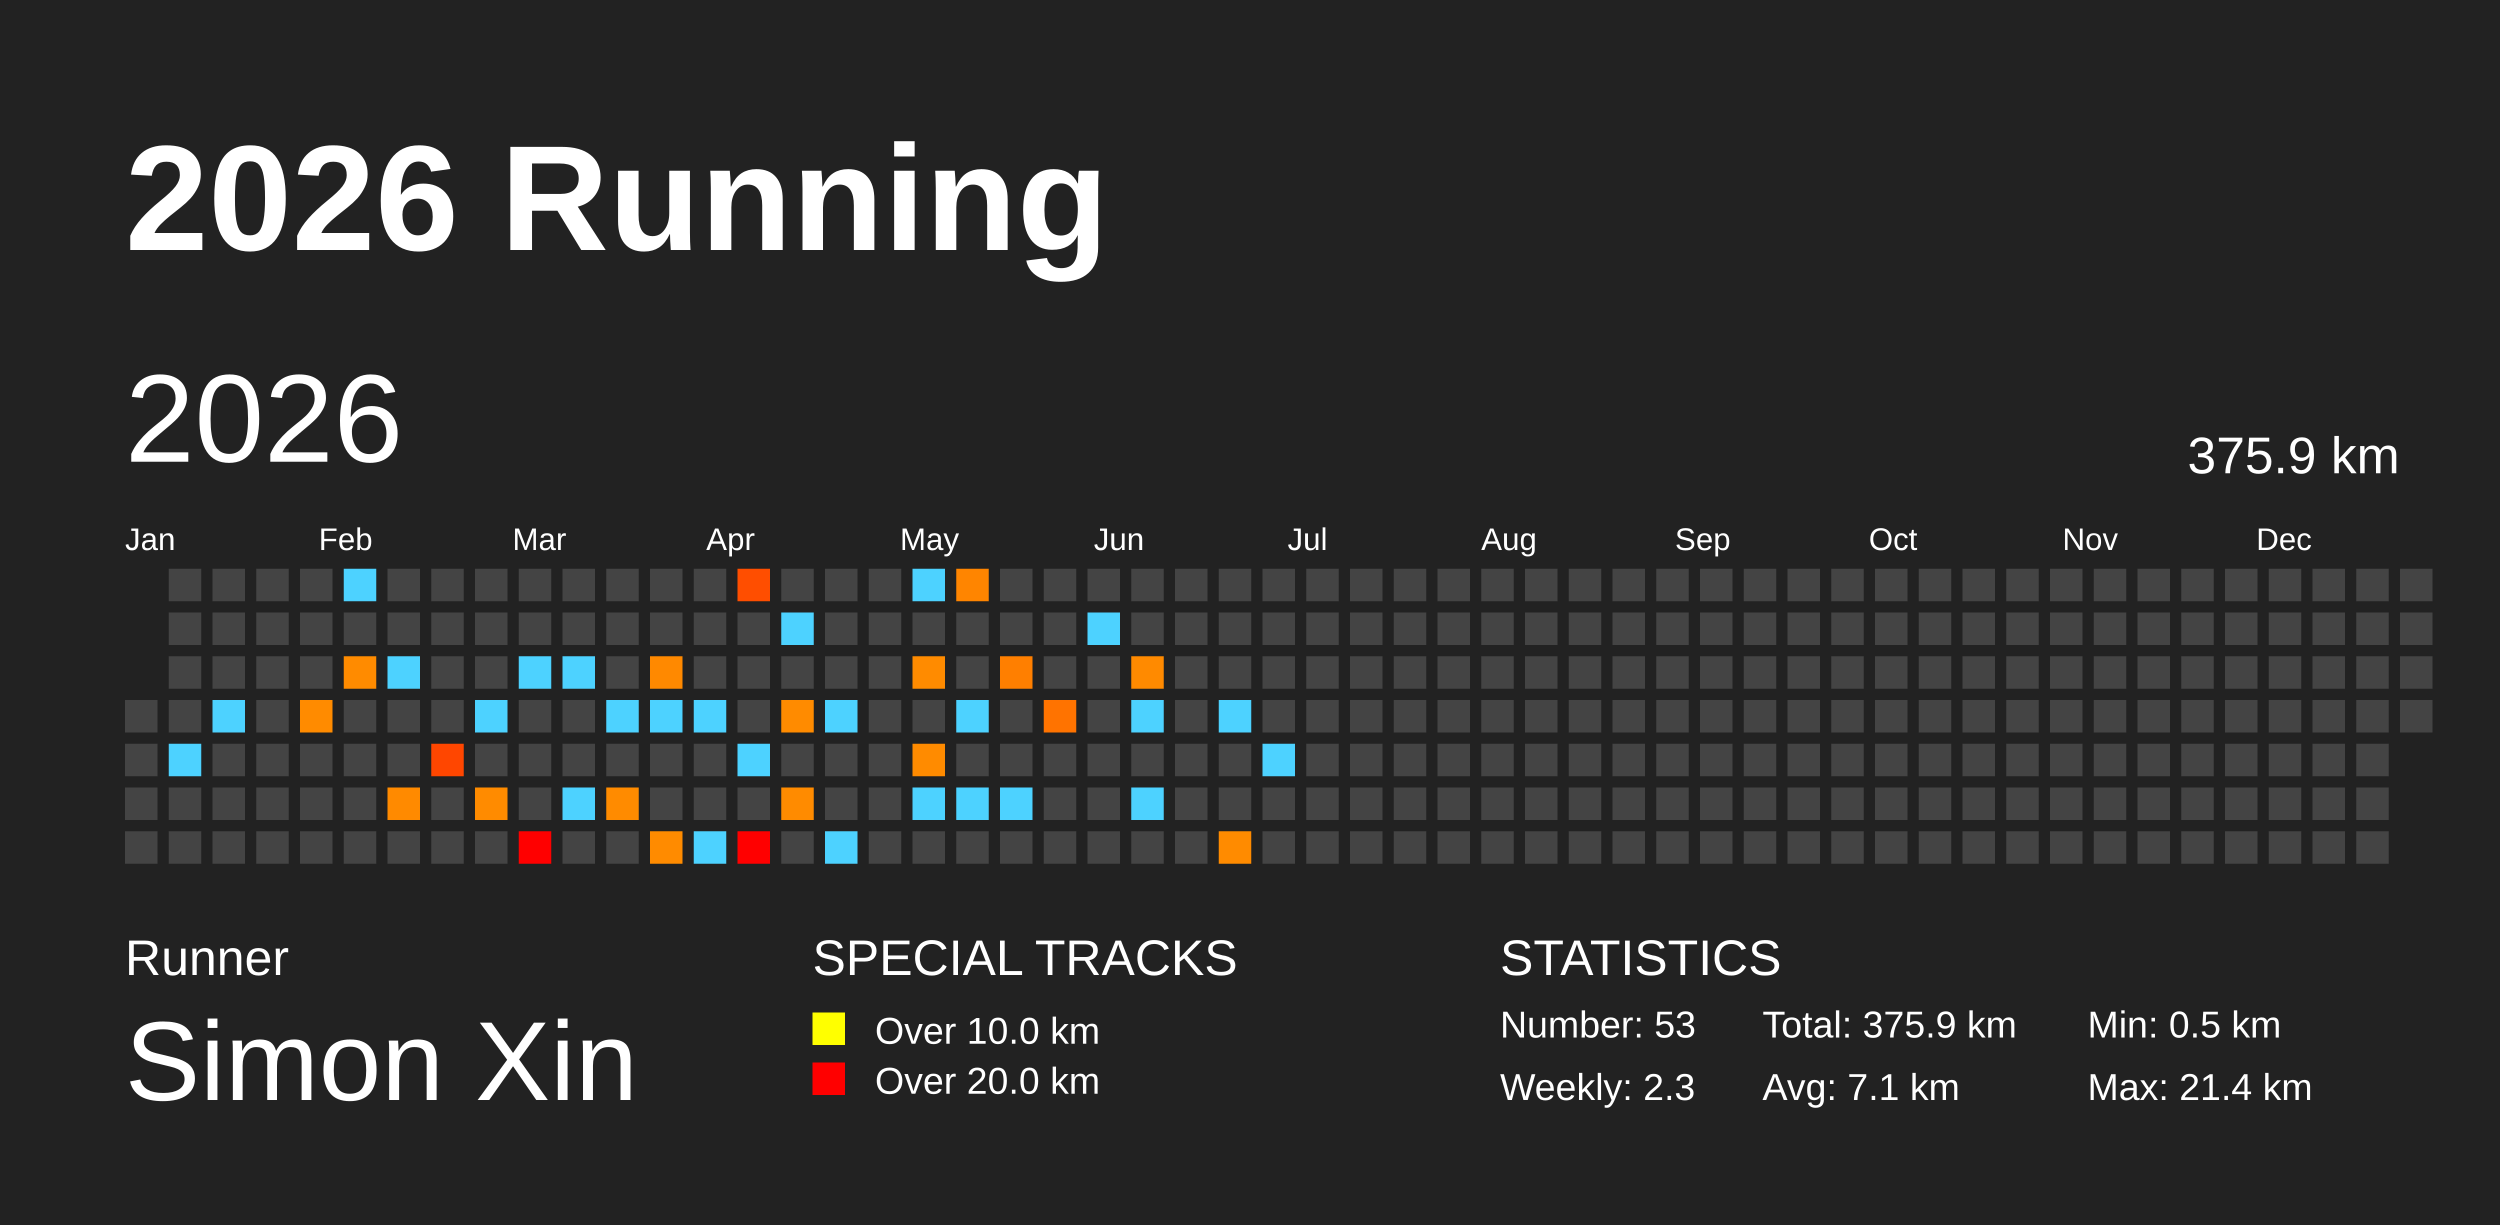
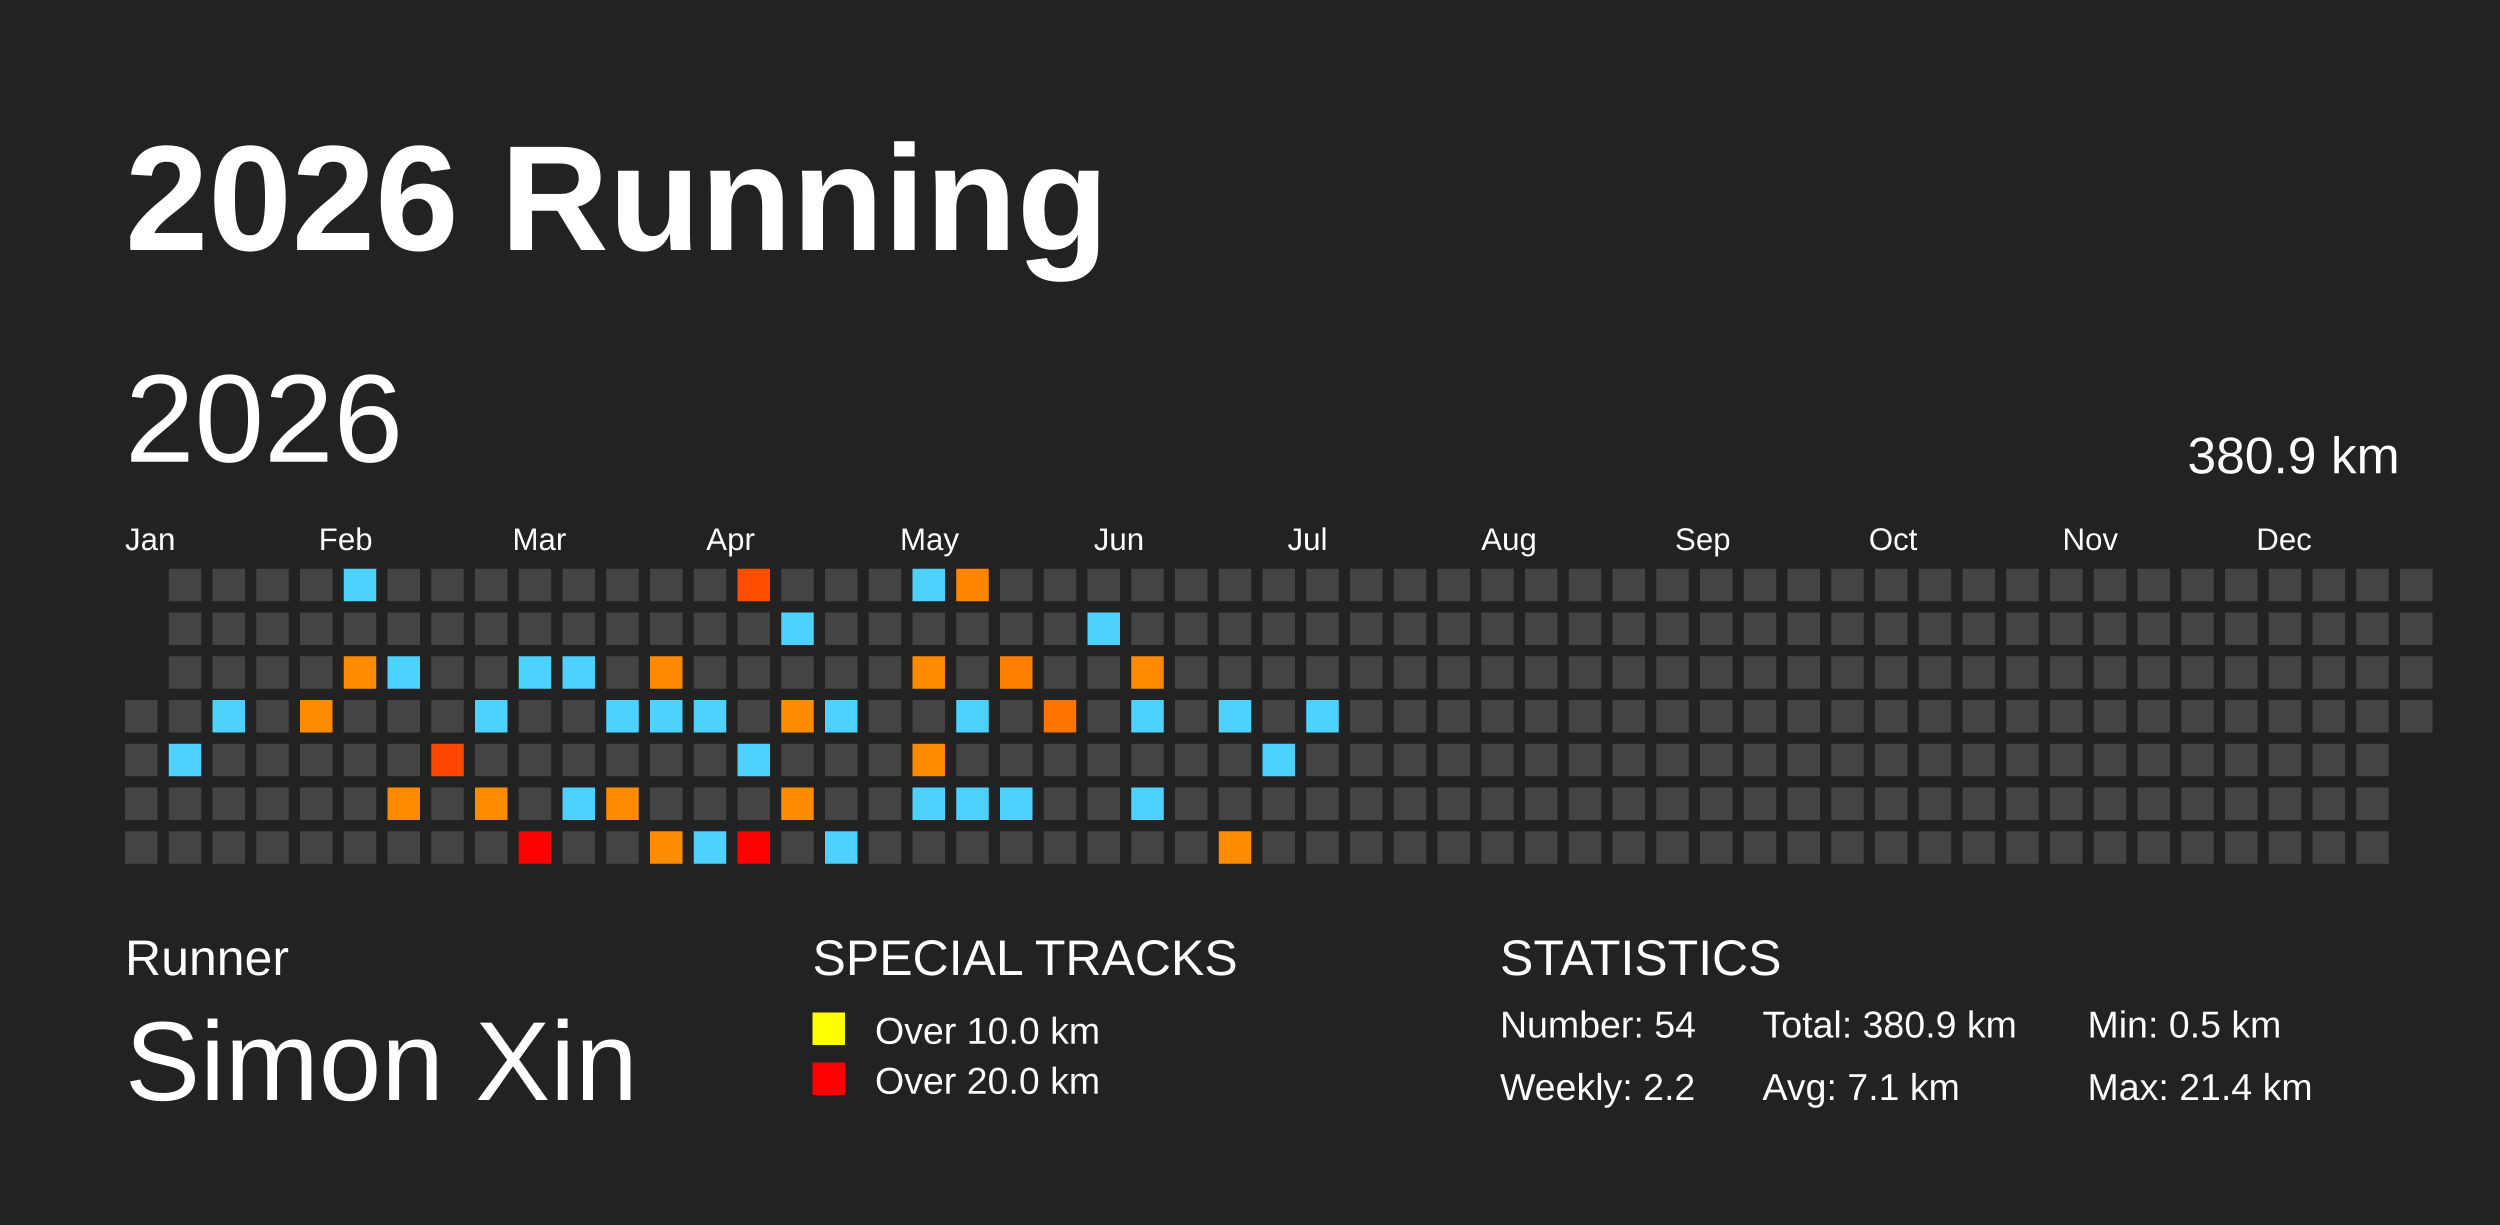
<svg xmlns="http://www.w3.org/2000/svg" baseProfile="full" height="98mm" version="1.1" viewBox="0,0,200,98" width="200mm">
  <defs />
  <rect fill="#222222" height="98" width="200" x="0" y="0" />
  <text fill="#FFFFFF" style="font-size:12px; font-family:Arial; font-weight:bold;" x="10" y="20">2026 Running</text>
  <text fill="#FFFFFF" style="font-size:4px; font-family:Arial" x="10" y="78">Runner</text>
  <text fill="#FFFFFF" style="font-size:9px; font-family:Arial" x="10" y="88">Simon Xin</text>
  <text fill="#FFFFFF" style="font-size:4px; font-family:Arial" x="65" y="78">SPECIAL TRACKS</text>
  <rect fill="yellow" height="2.6" width="2.6" x="65" y="81" />
  <text fill="#FFFFFF" style="font-size:3px; font-family:Arial" x="70" y="83.5">Over 10.0 km</text>
  <rect fill="red" height="2.6" width="2.6" x="65" y="85" />
  <text fill="#FFFFFF" style="font-size:3px; font-family:Arial" x="70" y="87.5">Over 20.0 km</text>
  <text fill="#FFFFFF" style="font-size:4px; font-family:Arial" x="120" y="78">STATISTICS</text>
-   <text fill="#FFFFFF" style="font-size:3px; font-family:Arial" x="120" y="83">Number: 53</text>
-   <text fill="#FFFFFF" style="font-size:3px; font-family:Arial" x="120" y="88">Weekly: 2.3</text>
-   <text fill="#FFFFFF" style="font-size:3px; font-family:Arial" x="141" y="83">Total: 375.9 km</text>
+   <text fill="#FFFFFF" style="font-size:3px; font-family:Arial" x="120" y="83">Number: 54</text>
+   <text fill="#FFFFFF" style="font-size:3px; font-family:Arial" x="120" y="88">Weekly: 2.2</text>
+   <text fill="#FFFFFF" style="font-size:3px; font-family:Arial" x="141" y="83">Total: 380.9 km</text>
  <text fill="#FFFFFF" style="font-size:3px; font-family:Arial" x="141" y="88">Avg: 7.1 km</text>
  <text fill="#FFFFFF" style="font-size:3px; font-family:Arial" x="167" y="83">Min: 0.5 km</text>
  <text fill="#FFFFFF" style="font-size:3px; font-family:Arial" x="167" y="88">Max: 21.4 km</text>
  <text dominant-baseline="hanging" fill="#FFFFFF" style="font-size:10.0px; font-family:Arial;" x="10" y="30">2026</text>
-   <text dominant-baseline="hanging" fill="#FFFFFF" style="font-size:4.125px; font-family:Arial;" x="175" y="35">375.9 km</text>
+   <text dominant-baseline="hanging" fill="#FFFFFF" style="font-size:4.125px; font-family:Arial;" x="175" y="35">380.9 km</text>
  <text fill="#FFFFFF" style="font-size:2.5px; font-family:Arial" x="10.0" y="44">Jan</text>
  <text fill="#FFFFFF" style="font-size:2.5px; font-family:Arial" x="25.5" y="44">Feb</text>
  <text fill="#FFFFFF" style="font-size:2.5px; font-family:Arial" x="41.0" y="44">Mar</text>
  <text fill="#FFFFFF" style="font-size:2.5px; font-family:Arial" x="56.5" y="44">Apr</text>
  <text fill="#FFFFFF" style="font-size:2.5px; font-family:Arial" x="72.0" y="44">May</text>
  <text fill="#FFFFFF" style="font-size:2.5px; font-family:Arial" x="87.5" y="44">Jun</text>
  <text fill="#FFFFFF" style="font-size:2.5px; font-family:Arial" x="103.0" y="44">Jul</text>
  <text fill="#FFFFFF" style="font-size:2.5px; font-family:Arial" x="118.5" y="44">Aug</text>
  <text fill="#FFFFFF" style="font-size:2.5px; font-family:Arial" x="134.0" y="44">Sep</text>
  <text fill="#FFFFFF" style="font-size:2.5px; font-family:Arial" x="149.5" y="44">Oct</text>
  <text fill="#FFFFFF" style="font-size:2.5px; font-family:Arial" x="165.0" y="44">Nov</text>
  <text fill="#FFFFFF" style="font-size:2.5px; font-family:Arial" x="180.5" y="44">Dec</text>
  <rect fill="#444444" height="2.6" width="2.6" x="10.0" y="56.0" />
  <rect fill="#444444" height="2.6" width="2.6" x="10.0" y="59.5" />
  <rect fill="#444444" height="2.6" width="2.6" x="10.0" y="63.0" />
  <rect fill="#444444" height="2.6" width="2.6" x="10.0" y="66.5" />
  <rect fill="#444444" height="2.6" width="2.6" x="13.5" y="45.5" />
  <rect fill="#444444" height="2.6" width="2.6" x="13.5" y="49.0" />
  <rect fill="#444444" height="2.6" width="2.6" x="13.5" y="52.5" />
  <rect fill="#444444" height="2.6" width="2.6" x="13.5" y="56.0" />
  <rect fill="#4dd2ff" height="2.6" width="2.6" x="13.5" y="59.5" />
  <rect fill="#444444" height="2.6" width="2.6" x="13.5" y="63.0" />
  <rect fill="#444444" height="2.6" width="2.6" x="13.5" y="66.5" />
  <rect fill="#444444" height="2.6" width="2.6" x="17.0" y="45.5" />
  <rect fill="#444444" height="2.6" width="2.6" x="17.0" y="49.0" />
  <rect fill="#444444" height="2.6" width="2.6" x="17.0" y="52.5" />
  <rect fill="#4dd2ff" height="2.6" width="2.6" x="17.0" y="56.0" />
  <rect fill="#444444" height="2.6" width="2.6" x="17.0" y="59.5" />
  <rect fill="#444444" height="2.6" width="2.6" x="17.0" y="63.0" />
  <rect fill="#444444" height="2.6" width="2.6" x="17.0" y="66.5" />
  <rect fill="#444444" height="2.6" width="2.6" x="20.5" y="45.5" />
  <rect fill="#444444" height="2.6" width="2.6" x="20.5" y="49.0" />
  <rect fill="#444444" height="2.6" width="2.6" x="20.5" y="52.5" />
  <rect fill="#444444" height="2.6" width="2.6" x="20.5" y="56.0" />
  <rect fill="#444444" height="2.6" width="2.6" x="20.5" y="59.5" />
  <rect fill="#444444" height="2.6" width="2.6" x="20.5" y="63.0" />
  <rect fill="#444444" height="2.6" width="2.6" x="20.5" y="66.5" />
  <rect fill="#444444" height="2.6" width="2.6" x="24.0" y="45.5" />
  <rect fill="#444444" height="2.6" width="2.6" x="24.0" y="49.0" />
  <rect fill="#444444" height="2.6" width="2.6" x="24.0" y="52.5" />
  <rect fill="#ff8b00" height="2.6" width="2.6" x="24.0" y="56.0" />
  <rect fill="#444444" height="2.6" width="2.6" x="24.0" y="59.5" />
  <rect fill="#444444" height="2.6" width="2.6" x="24.0" y="63.0" />
  <rect fill="#444444" height="2.6" width="2.6" x="24.0" y="66.5" />
  <rect fill="#4dd2ff" height="2.6" width="2.6" x="27.5" y="45.5" />
  <rect fill="#444444" height="2.6" width="2.6" x="27.5" y="49.0" />
  <rect fill="#ff8b00" height="2.6" width="2.6" x="27.5" y="52.5" />
  <rect fill="#444444" height="2.6" width="2.6" x="27.5" y="56.0" />
  <rect fill="#444444" height="2.6" width="2.6" x="27.5" y="59.5" />
  <rect fill="#444444" height="2.6" width="2.6" x="27.5" y="63.0" />
  <rect fill="#444444" height="2.6" width="2.6" x="27.5" y="66.5" />
  <rect fill="#444444" height="2.6" width="2.6" x="31.0" y="45.5" />
  <rect fill="#444444" height="2.6" width="2.6" x="31.0" y="49.0" />
  <rect fill="#4dd2ff" height="2.6" width="2.6" x="31.0" y="52.5" />
  <rect fill="#444444" height="2.6" width="2.6" x="31.0" y="56.0" />
  <rect fill="#444444" height="2.6" width="2.6" x="31.0" y="59.5" />
  <rect fill="#ff8a00" height="2.6" width="2.6" x="31.0" y="63.0" />
  <rect fill="#444444" height="2.6" width="2.6" x="31.0" y="66.5" />
  <rect fill="#444444" height="2.6" width="2.6" x="34.5" y="45.5" />
  <rect fill="#444444" height="2.6" width="2.6" x="34.5" y="49.0" />
  <rect fill="#444444" height="2.6" width="2.6" x="34.5" y="52.5" />
  <rect fill="#444444" height="2.6" width="2.6" x="34.5" y="56.0" />
  <rect fill="#ff4600" height="2.6" width="2.6" x="34.5" y="59.5" />
  <rect fill="#444444" height="2.6" width="2.6" x="34.5" y="63.0" />
  <rect fill="#444444" height="2.6" width="2.6" x="34.5" y="66.5" />
  <rect fill="#444444" height="2.6" width="2.6" x="38.0" y="45.5" />
  <rect fill="#444444" height="2.6" width="2.6" x="38.0" y="49.0" />
  <rect fill="#444444" height="2.6" width="2.6" x="38.0" y="52.5" />
  <rect fill="#4dd2ff" height="2.6" width="2.6" x="38.0" y="56.0" />
  <rect fill="#444444" height="2.6" width="2.6" x="38.0" y="59.5" />
  <rect fill="#ff8b00" height="2.6" width="2.6" x="38.0" y="63.0" />
  <rect fill="#444444" height="2.6" width="2.6" x="38.0" y="66.5" />
  <rect fill="#444444" height="2.6" width="2.6" x="41.5" y="45.5" />
  <rect fill="#444444" height="2.6" width="2.6" x="41.5" y="49.0" />
  <rect fill="#4dd2ff" height="2.6" width="2.6" x="41.5" y="52.5" />
  <rect fill="#444444" height="2.6" width="2.6" x="41.5" y="56.0" />
  <rect fill="#444444" height="2.6" width="2.6" x="41.5" y="59.5" />
  <rect fill="#444444" height="2.6" width="2.6" x="41.5" y="63.0" />
  <rect fill="red" height="2.6" width="2.6" x="41.5" y="66.5" />
  <rect fill="#444444" height="2.6" width="2.6" x="45.0" y="45.5" />
  <rect fill="#444444" height="2.6" width="2.6" x="45.0" y="49.0" />
  <rect fill="#4dd2ff" height="2.6" width="2.6" x="45.0" y="52.5" />
  <rect fill="#444444" height="2.6" width="2.6" x="45.0" y="56.0" />
  <rect fill="#444444" height="2.6" width="2.6" x="45.0" y="59.5" />
  <rect fill="#4dd2ff" height="2.6" width="2.6" x="45.0" y="63.0" />
  <rect fill="#444444" height="2.6" width="2.6" x="45.0" y="66.5" />
  <rect fill="#444444" height="2.6" width="2.6" x="48.5" y="45.5" />
  <rect fill="#444444" height="2.6" width="2.6" x="48.5" y="49.0" />
  <rect fill="#444444" height="2.6" width="2.6" x="48.5" y="52.5" />
  <rect fill="#4dd2ff" height="2.6" width="2.6" x="48.5" y="56.0" />
  <rect fill="#444444" height="2.6" width="2.6" x="48.5" y="59.5" />
  <rect fill="#ff8b00" height="2.6" width="2.6" x="48.5" y="63.0" />
  <rect fill="#444444" height="2.6" width="2.6" x="48.5" y="66.5" />
  <rect fill="#444444" height="2.6" width="2.6" x="52.0" y="45.5" />
  <rect fill="#444444" height="2.6" width="2.6" x="52.0" y="49.0" />
  <rect fill="#ff8900" height="2.6" width="2.6" x="52.0" y="52.5" />
  <rect fill="#4dd2ff" height="2.6" width="2.6" x="52.0" y="56.0" />
  <rect fill="#444444" height="2.6" width="2.6" x="52.0" y="59.5" />
  <rect fill="#444444" height="2.6" width="2.6" x="52.0" y="63.0" />
  <rect fill="#ff8b00" height="2.6" width="2.6" x="52.0" y="66.5" />
  <rect fill="#444444" height="2.6" width="2.6" x="55.5" y="45.5" />
  <rect fill="#444444" height="2.6" width="2.6" x="55.5" y="49.0" />
  <rect fill="#444444" height="2.6" width="2.6" x="55.5" y="52.5" />
  <rect fill="#4dd2ff" height="2.6" width="2.6" x="55.5" y="56.0" />
  <rect fill="#444444" height="2.6" width="2.6" x="55.5" y="59.5" />
  <rect fill="#444444" height="2.6" width="2.6" x="55.5" y="63.0" />
  <rect fill="#4dd2ff" height="2.6" width="2.6" x="55.5" y="66.5" />
  <rect fill="#ff4e00" height="2.6" width="2.6" x="59.0" y="45.5" />
  <rect fill="#444444" height="2.6" width="2.6" x="59.0" y="49.0" />
  <rect fill="#444444" height="2.6" width="2.6" x="59.0" y="52.5" />
  <rect fill="#444444" height="2.6" width="2.6" x="59.0" y="56.0" />
  <rect fill="#4dd2ff" height="2.6" width="2.6" x="59.0" y="59.5" />
  <rect fill="#444444" height="2.6" width="2.6" x="59.0" y="63.0" />
  <rect fill="red" height="2.6" width="2.6" x="59.0" y="66.5" />
  <rect fill="#444444" height="2.6" width="2.6" x="62.5" y="45.5" />
  <rect fill="#4dd2ff" height="2.6" width="2.6" x="62.5" y="49.0" />
  <rect fill="#444444" height="2.6" width="2.6" x="62.5" y="52.5" />
  <rect fill="#ff8b00" height="2.6" width="2.6" x="62.5" y="56.0" />
  <rect fill="#444444" height="2.6" width="2.6" x="62.5" y="59.5" />
  <rect fill="#ff8b00" height="2.6" width="2.6" x="62.5" y="63.0" />
  <rect fill="#444444" height="2.6" width="2.6" x="62.5" y="66.5" />
  <rect fill="#444444" height="2.6" width="2.6" x="66.0" y="45.5" />
  <rect fill="#444444" height="2.6" width="2.6" x="66.0" y="49.0" />
  <rect fill="#444444" height="2.6" width="2.6" x="66.0" y="52.5" />
  <rect fill="#4dd2ff" height="2.6" width="2.6" x="66.0" y="56.0" />
  <rect fill="#444444" height="2.6" width="2.6" x="66.0" y="59.5" />
  <rect fill="#444444" height="2.6" width="2.6" x="66.0" y="63.0" />
  <rect fill="#4dd2ff" height="2.6" width="2.6" x="66.0" y="66.5" />
  <rect fill="#444444" height="2.6" width="2.6" x="69.5" y="45.5" />
  <rect fill="#444444" height="2.6" width="2.6" x="69.5" y="49.0" />
  <rect fill="#444444" height="2.6" width="2.6" x="69.5" y="52.5" />
  <rect fill="#444444" height="2.6" width="2.6" x="69.5" y="56.0" />
  <rect fill="#444444" height="2.6" width="2.6" x="69.5" y="59.5" />
  <rect fill="#444444" height="2.6" width="2.6" x="69.5" y="63.0" />
  <rect fill="#444444" height="2.6" width="2.6" x="69.5" y="66.5" />
  <rect fill="#4dd2ff" height="2.6" width="2.6" x="73.0" y="45.5" />
  <rect fill="#444444" height="2.6" width="2.6" x="73.0" y="49.0" />
  <rect fill="#ff8b00" height="2.6" width="2.6" x="73.0" y="52.5" />
  <rect fill="#444444" height="2.6" width="2.6" x="73.0" y="56.0" />
  <rect fill="#ff8b00" height="2.6" width="2.6" x="73.0" y="59.5" />
  <rect fill="#4dd2ff" height="2.6" width="2.6" x="73.0" y="63.0" />
  <rect fill="#444444" height="2.6" width="2.6" x="73.0" y="66.5" />
  <rect fill="#ff8500" height="2.6" width="2.6" x="76.5" y="45.5" />
  <rect fill="#444444" height="2.6" width="2.6" x="76.5" y="49.0" />
  <rect fill="#444444" height="2.6" width="2.6" x="76.5" y="52.5" />
  <rect fill="#4dd2ff" height="2.6" width="2.6" x="76.5" y="56.0" />
  <rect fill="#444444" height="2.6" width="2.6" x="76.5" y="59.5" />
  <rect fill="#4dd2ff" height="2.6" width="2.6" x="76.5" y="63.0" />
  <rect fill="#444444" height="2.6" width="2.6" x="76.5" y="66.5" />
  <rect fill="#444444" height="2.6" width="2.6" x="80.0" y="45.5" />
  <rect fill="#444444" height="2.6" width="2.6" x="80.0" y="49.0" />
  <rect fill="#ff7f00" height="2.6" width="2.6" x="80.0" y="52.5" />
  <rect fill="#444444" height="2.6" width="2.6" x="80.0" y="56.0" />
  <rect fill="#444444" height="2.6" width="2.6" x="80.0" y="59.5" />
  <rect fill="#4dd2ff" height="2.6" width="2.6" x="80.0" y="63.0" />
  <rect fill="#444444" height="2.6" width="2.6" x="80.0" y="66.5" />
  <rect fill="#444444" height="2.6" width="2.6" x="83.5" y="45.5" />
  <rect fill="#444444" height="2.6" width="2.6" x="83.5" y="49.0" />
  <rect fill="#444444" height="2.6" width="2.6" x="83.5" y="52.5" />
  <rect fill="#ff7300" height="2.6" width="2.6" x="83.5" y="56.0" />
  <rect fill="#444444" height="2.6" width="2.6" x="83.5" y="59.5" />
  <rect fill="#444444" height="2.6" width="2.6" x="83.5" y="63.0" />
  <rect fill="#444444" height="2.6" width="2.6" x="83.5" y="66.5" />
  <rect fill="#444444" height="2.6" width="2.6" x="87.0" y="45.5" />
  <rect fill="#4dd2ff" height="2.6" width="2.6" x="87.0" y="49.0" />
  <rect fill="#444444" height="2.6" width="2.6" x="87.0" y="52.5" />
  <rect fill="#444444" height="2.6" width="2.6" x="87.0" y="56.0" />
  <rect fill="#444444" height="2.6" width="2.6" x="87.0" y="59.5" />
  <rect fill="#444444" height="2.6" width="2.6" x="87.0" y="63.0" />
  <rect fill="#444444" height="2.6" width="2.6" x="87.0" y="66.5" />
  <rect fill="#444444" height="2.6" width="2.6" x="90.5" y="45.5" />
  <rect fill="#444444" height="2.6" width="2.6" x="90.5" y="49.0" />
  <rect fill="#ff8a00" height="2.6" width="2.6" x="90.5" y="52.5" />
  <rect fill="#4dd2ff" height="2.6" width="2.6" x="90.5" y="56.0" />
  <rect fill="#444444" height="2.6" width="2.6" x="90.5" y="59.5" />
  <rect fill="#4dd2ff" height="2.6" width="2.6" x="90.5" y="63.0" />
  <rect fill="#444444" height="2.6" width="2.6" x="90.5" y="66.5" />
  <rect fill="#444444" height="2.6" width="2.6" x="94.0" y="45.5" />
  <rect fill="#444444" height="2.6" width="2.6" x="94.0" y="49.0" />
  <rect fill="#444444" height="2.6" width="2.6" x="94.0" y="52.5" />
  <rect fill="#444444" height="2.6" width="2.6" x="94.0" y="56.0" />
  <rect fill="#444444" height="2.6" width="2.6" x="94.0" y="59.5" />
  <rect fill="#444444" height="2.6" width="2.6" x="94.0" y="63.0" />
  <rect fill="#444444" height="2.6" width="2.6" x="94.0" y="66.5" />
  <rect fill="#444444" height="2.6" width="2.6" x="97.5" y="45.5" />
  <rect fill="#444444" height="2.6" width="2.6" x="97.5" y="49.0" />
  <rect fill="#444444" height="2.6" width="2.6" x="97.5" y="52.5" />
  <rect fill="#4dd2ff" height="2.6" width="2.6" x="97.5" y="56.0" />
  <rect fill="#444444" height="2.6" width="2.6" x="97.5" y="59.5" />
  <rect fill="#444444" height="2.6" width="2.6" x="97.5" y="63.0" />
  <rect fill="#ff8b00" height="2.6" width="2.6" x="97.5" y="66.5" />
  <rect fill="#444444" height="2.6" width="2.6" x="101.0" y="45.5" />
  <rect fill="#444444" height="2.6" width="2.6" x="101.0" y="49.0" />
  <rect fill="#444444" height="2.6" width="2.6" x="101.0" y="52.5" />
  <rect fill="#444444" height="2.6" width="2.6" x="101.0" y="56.0" />
  <rect fill="#4dd2ff" height="2.6" width="2.6" x="101.0" y="59.5" />
  <rect fill="#444444" height="2.6" width="2.6" x="101.0" y="63.0" />
  <rect fill="#444444" height="2.6" width="2.6" x="101.0" y="66.5" />
  <rect fill="#444444" height="2.6" width="2.6" x="104.5" y="45.5" />
  <rect fill="#444444" height="2.6" width="2.6" x="104.5" y="49.0" />
  <rect fill="#444444" height="2.6" width="2.6" x="104.5" y="52.5" />
-   <rect fill="#444444" height="2.6" width="2.6" x="104.5" y="56.0" />
+   <rect fill="#4dd2ff" height="2.6" width="2.6" x="104.5" y="56.0" />
  <rect fill="#444444" height="2.6" width="2.6" x="104.5" y="59.5" />
  <rect fill="#444444" height="2.6" width="2.6" x="104.5" y="63.0" />
  <rect fill="#444444" height="2.6" width="2.6" x="104.5" y="66.5" />
  <rect fill="#444444" height="2.6" width="2.6" x="108.0" y="45.5" />
  <rect fill="#444444" height="2.6" width="2.6" x="108.0" y="49.0" />
  <rect fill="#444444" height="2.6" width="2.6" x="108.0" y="52.5" />
  <rect fill="#444444" height="2.6" width="2.6" x="108.0" y="56.0" />
  <rect fill="#444444" height="2.6" width="2.6" x="108.0" y="59.5" />
  <rect fill="#444444" height="2.6" width="2.6" x="108.0" y="63.0" />
  <rect fill="#444444" height="2.6" width="2.6" x="108.0" y="66.5" />
  <rect fill="#444444" height="2.6" width="2.6" x="111.5" y="45.5" />
  <rect fill="#444444" height="2.6" width="2.6" x="111.5" y="49.0" />
  <rect fill="#444444" height="2.6" width="2.6" x="111.5" y="52.5" />
  <rect fill="#444444" height="2.6" width="2.6" x="111.5" y="56.0" />
  <rect fill="#444444" height="2.6" width="2.6" x="111.5" y="59.5" />
  <rect fill="#444444" height="2.6" width="2.6" x="111.5" y="63.0" />
  <rect fill="#444444" height="2.6" width="2.6" x="111.5" y="66.5" />
  <rect fill="#444444" height="2.6" width="2.6" x="115.0" y="45.5" />
  <rect fill="#444444" height="2.6" width="2.6" x="115.0" y="49.0" />
  <rect fill="#444444" height="2.6" width="2.6" x="115.0" y="52.5" />
  <rect fill="#444444" height="2.6" width="2.6" x="115.0" y="56.0" />
  <rect fill="#444444" height="2.6" width="2.6" x="115.0" y="59.5" />
  <rect fill="#444444" height="2.6" width="2.6" x="115.0" y="63.0" />
  <rect fill="#444444" height="2.6" width="2.6" x="115.0" y="66.5" />
  <rect fill="#444444" height="2.6" width="2.6" x="118.5" y="45.5" />
  <rect fill="#444444" height="2.6" width="2.6" x="118.5" y="49.0" />
  <rect fill="#444444" height="2.6" width="2.6" x="118.5" y="52.5" />
  <rect fill="#444444" height="2.6" width="2.6" x="118.5" y="56.0" />
  <rect fill="#444444" height="2.6" width="2.6" x="118.5" y="59.5" />
  <rect fill="#444444" height="2.6" width="2.6" x="118.5" y="63.0" />
  <rect fill="#444444" height="2.6" width="2.6" x="118.5" y="66.5" />
  <rect fill="#444444" height="2.6" width="2.6" x="122.0" y="45.5" />
  <rect fill="#444444" height="2.6" width="2.6" x="122.0" y="49.0" />
  <rect fill="#444444" height="2.6" width="2.6" x="122.0" y="52.5" />
  <rect fill="#444444" height="2.6" width="2.6" x="122.0" y="56.0" />
  <rect fill="#444444" height="2.6" width="2.6" x="122.0" y="59.5" />
  <rect fill="#444444" height="2.6" width="2.6" x="122.0" y="63.0" />
  <rect fill="#444444" height="2.6" width="2.6" x="122.0" y="66.5" />
  <rect fill="#444444" height="2.6" width="2.6" x="125.5" y="45.5" />
  <rect fill="#444444" height="2.6" width="2.6" x="125.5" y="49.0" />
  <rect fill="#444444" height="2.6" width="2.6" x="125.5" y="52.5" />
  <rect fill="#444444" height="2.6" width="2.6" x="125.5" y="56.0" />
  <rect fill="#444444" height="2.6" width="2.6" x="125.5" y="59.5" />
  <rect fill="#444444" height="2.6" width="2.6" x="125.5" y="63.0" />
  <rect fill="#444444" height="2.6" width="2.6" x="125.5" y="66.5" />
  <rect fill="#444444" height="2.6" width="2.6" x="129.0" y="45.5" />
  <rect fill="#444444" height="2.6" width="2.6" x="129.0" y="49.0" />
  <rect fill="#444444" height="2.6" width="2.6" x="129.0" y="52.5" />
  <rect fill="#444444" height="2.6" width="2.6" x="129.0" y="56.0" />
  <rect fill="#444444" height="2.6" width="2.6" x="129.0" y="59.5" />
  <rect fill="#444444" height="2.6" width="2.6" x="129.0" y="63.0" />
  <rect fill="#444444" height="2.6" width="2.6" x="129.0" y="66.5" />
  <rect fill="#444444" height="2.6" width="2.6" x="132.5" y="45.5" />
  <rect fill="#444444" height="2.6" width="2.6" x="132.5" y="49.0" />
  <rect fill="#444444" height="2.6" width="2.6" x="132.5" y="52.5" />
  <rect fill="#444444" height="2.6" width="2.6" x="132.5" y="56.0" />
  <rect fill="#444444" height="2.6" width="2.6" x="132.5" y="59.5" />
  <rect fill="#444444" height="2.6" width="2.6" x="132.5" y="63.0" />
  <rect fill="#444444" height="2.6" width="2.6" x="132.5" y="66.5" />
  <rect fill="#444444" height="2.6" width="2.6" x="136.0" y="45.5" />
  <rect fill="#444444" height="2.6" width="2.6" x="136.0" y="49.0" />
  <rect fill="#444444" height="2.6" width="2.6" x="136.0" y="52.5" />
  <rect fill="#444444" height="2.6" width="2.6" x="136.0" y="56.0" />
  <rect fill="#444444" height="2.6" width="2.6" x="136.0" y="59.5" />
  <rect fill="#444444" height="2.6" width="2.6" x="136.0" y="63.0" />
  <rect fill="#444444" height="2.6" width="2.6" x="136.0" y="66.5" />
  <rect fill="#444444" height="2.6" width="2.6" x="139.5" y="45.5" />
  <rect fill="#444444" height="2.6" width="2.6" x="139.5" y="49.0" />
  <rect fill="#444444" height="2.6" width="2.6" x="139.5" y="52.5" />
  <rect fill="#444444" height="2.6" width="2.6" x="139.5" y="56.0" />
  <rect fill="#444444" height="2.6" width="2.6" x="139.5" y="59.5" />
  <rect fill="#444444" height="2.6" width="2.6" x="139.5" y="63.0" />
  <rect fill="#444444" height="2.6" width="2.6" x="139.5" y="66.5" />
  <rect fill="#444444" height="2.6" width="2.6" x="143.0" y="45.5" />
  <rect fill="#444444" height="2.6" width="2.6" x="143.0" y="49.0" />
  <rect fill="#444444" height="2.6" width="2.6" x="143.0" y="52.5" />
  <rect fill="#444444" height="2.6" width="2.6" x="143.0" y="56.0" />
  <rect fill="#444444" height="2.6" width="2.6" x="143.0" y="59.5" />
  <rect fill="#444444" height="2.6" width="2.6" x="143.0" y="63.0" />
  <rect fill="#444444" height="2.6" width="2.6" x="143.0" y="66.5" />
  <rect fill="#444444" height="2.6" width="2.6" x="146.5" y="45.5" />
  <rect fill="#444444" height="2.6" width="2.6" x="146.5" y="49.0" />
  <rect fill="#444444" height="2.6" width="2.6" x="146.5" y="52.5" />
  <rect fill="#444444" height="2.6" width="2.6" x="146.5" y="56.0" />
  <rect fill="#444444" height="2.6" width="2.6" x="146.5" y="59.5" />
  <rect fill="#444444" height="2.6" width="2.6" x="146.5" y="63.0" />
  <rect fill="#444444" height="2.6" width="2.6" x="146.5" y="66.5" />
  <rect fill="#444444" height="2.6" width="2.6" x="150.0" y="45.5" />
  <rect fill="#444444" height="2.6" width="2.6" x="150.0" y="49.0" />
  <rect fill="#444444" height="2.6" width="2.6" x="150.0" y="52.5" />
  <rect fill="#444444" height="2.6" width="2.6" x="150.0" y="56.0" />
  <rect fill="#444444" height="2.6" width="2.6" x="150.0" y="59.5" />
  <rect fill="#444444" height="2.6" width="2.6" x="150.0" y="63.0" />
  <rect fill="#444444" height="2.6" width="2.6" x="150.0" y="66.5" />
  <rect fill="#444444" height="2.6" width="2.6" x="153.5" y="45.5" />
  <rect fill="#444444" height="2.6" width="2.6" x="153.5" y="49.0" />
  <rect fill="#444444" height="2.6" width="2.6" x="153.5" y="52.5" />
  <rect fill="#444444" height="2.6" width="2.6" x="153.5" y="56.0" />
  <rect fill="#444444" height="2.6" width="2.6" x="153.5" y="59.5" />
  <rect fill="#444444" height="2.6" width="2.6" x="153.5" y="63.0" />
  <rect fill="#444444" height="2.6" width="2.6" x="153.5" y="66.5" />
  <rect fill="#444444" height="2.6" width="2.6" x="157.0" y="45.5" />
  <rect fill="#444444" height="2.6" width="2.6" x="157.0" y="49.0" />
  <rect fill="#444444" height="2.6" width="2.6" x="157.0" y="52.5" />
  <rect fill="#444444" height="2.6" width="2.6" x="157.0" y="56.0" />
  <rect fill="#444444" height="2.6" width="2.6" x="157.0" y="59.5" />
  <rect fill="#444444" height="2.6" width="2.6" x="157.0" y="63.0" />
  <rect fill="#444444" height="2.6" width="2.6" x="157.0" y="66.5" />
  <rect fill="#444444" height="2.6" width="2.6" x="160.5" y="45.5" />
  <rect fill="#444444" height="2.6" width="2.6" x="160.5" y="49.0" />
  <rect fill="#444444" height="2.6" width="2.6" x="160.5" y="52.5" />
  <rect fill="#444444" height="2.6" width="2.6" x="160.5" y="56.0" />
  <rect fill="#444444" height="2.6" width="2.6" x="160.5" y="59.5" />
  <rect fill="#444444" height="2.6" width="2.6" x="160.5" y="63.0" />
  <rect fill="#444444" height="2.6" width="2.6" x="160.5" y="66.5" />
  <rect fill="#444444" height="2.6" width="2.6" x="164.0" y="45.5" />
  <rect fill="#444444" height="2.6" width="2.6" x="164.0" y="49.0" />
  <rect fill="#444444" height="2.6" width="2.6" x="164.0" y="52.5" />
  <rect fill="#444444" height="2.6" width="2.6" x="164.0" y="56.0" />
  <rect fill="#444444" height="2.6" width="2.6" x="164.0" y="59.5" />
  <rect fill="#444444" height="2.6" width="2.6" x="164.0" y="63.0" />
  <rect fill="#444444" height="2.6" width="2.6" x="164.0" y="66.5" />
  <rect fill="#444444" height="2.6" width="2.6" x="167.5" y="45.5" />
  <rect fill="#444444" height="2.6" width="2.6" x="167.5" y="49.0" />
  <rect fill="#444444" height="2.6" width="2.6" x="167.5" y="52.5" />
  <rect fill="#444444" height="2.6" width="2.6" x="167.5" y="56.0" />
  <rect fill="#444444" height="2.6" width="2.6" x="167.5" y="59.5" />
  <rect fill="#444444" height="2.6" width="2.6" x="167.5" y="63.0" />
  <rect fill="#444444" height="2.6" width="2.6" x="167.5" y="66.5" />
  <rect fill="#444444" height="2.6" width="2.6" x="171.0" y="45.5" />
  <rect fill="#444444" height="2.6" width="2.6" x="171.0" y="49.0" />
  <rect fill="#444444" height="2.6" width="2.6" x="171.0" y="52.5" />
  <rect fill="#444444" height="2.6" width="2.6" x="171.0" y="56.0" />
  <rect fill="#444444" height="2.6" width="2.6" x="171.0" y="59.5" />
  <rect fill="#444444" height="2.6" width="2.6" x="171.0" y="63.0" />
  <rect fill="#444444" height="2.6" width="2.6" x="171.0" y="66.5" />
  <rect fill="#444444" height="2.6" width="2.6" x="174.5" y="45.5" />
  <rect fill="#444444" height="2.6" width="2.6" x="174.5" y="49.0" />
  <rect fill="#444444" height="2.6" width="2.6" x="174.5" y="52.5" />
  <rect fill="#444444" height="2.6" width="2.6" x="174.5" y="56.0" />
  <rect fill="#444444" height="2.6" width="2.6" x="174.5" y="59.5" />
  <rect fill="#444444" height="2.6" width="2.6" x="174.5" y="63.0" />
  <rect fill="#444444" height="2.6" width="2.6" x="174.5" y="66.5" />
  <rect fill="#444444" height="2.6" width="2.6" x="178.0" y="45.5" />
  <rect fill="#444444" height="2.6" width="2.6" x="178.0" y="49.0" />
  <rect fill="#444444" height="2.6" width="2.6" x="178.0" y="52.5" />
  <rect fill="#444444" height="2.6" width="2.6" x="178.0" y="56.0" />
  <rect fill="#444444" height="2.6" width="2.6" x="178.0" y="59.5" />
  <rect fill="#444444" height="2.6" width="2.6" x="178.0" y="63.0" />
  <rect fill="#444444" height="2.6" width="2.6" x="178.0" y="66.5" />
  <rect fill="#444444" height="2.6" width="2.6" x="181.5" y="45.5" />
  <rect fill="#444444" height="2.6" width="2.6" x="181.5" y="49.0" />
  <rect fill="#444444" height="2.6" width="2.6" x="181.5" y="52.5" />
  <rect fill="#444444" height="2.6" width="2.6" x="181.5" y="56.0" />
  <rect fill="#444444" height="2.6" width="2.6" x="181.5" y="59.5" />
  <rect fill="#444444" height="2.6" width="2.6" x="181.5" y="63.0" />
  <rect fill="#444444" height="2.6" width="2.6" x="181.5" y="66.5" />
  <rect fill="#444444" height="2.6" width="2.6" x="185.0" y="45.5" />
  <rect fill="#444444" height="2.6" width="2.6" x="185.0" y="49.0" />
  <rect fill="#444444" height="2.6" width="2.6" x="185.0" y="52.5" />
  <rect fill="#444444" height="2.6" width="2.6" x="185.0" y="56.0" />
  <rect fill="#444444" height="2.6" width="2.6" x="185.0" y="59.5" />
  <rect fill="#444444" height="2.6" width="2.6" x="185.0" y="63.0" />
  <rect fill="#444444" height="2.6" width="2.6" x="185.0" y="66.5" />
  <rect fill="#444444" height="2.6" width="2.6" x="188.5" y="45.5" />
  <rect fill="#444444" height="2.6" width="2.6" x="188.5" y="49.0" />
  <rect fill="#444444" height="2.6" width="2.6" x="188.5" y="52.5" />
  <rect fill="#444444" height="2.6" width="2.6" x="188.5" y="56.0" />
  <rect fill="#444444" height="2.6" width="2.6" x="188.5" y="59.5" />
  <rect fill="#444444" height="2.6" width="2.6" x="188.5" y="63.0" />
  <rect fill="#444444" height="2.6" width="2.6" x="188.5" y="66.5" />
  <rect fill="#444444" height="2.6" width="2.6" x="192.0" y="45.5" />
  <rect fill="#444444" height="2.6" width="2.6" x="192.0" y="49.0" />
  <rect fill="#444444" height="2.6" width="2.6" x="192.0" y="52.5" />
  <rect fill="#444444" height="2.6" width="2.6" x="192.0" y="56.0" />
</svg>
